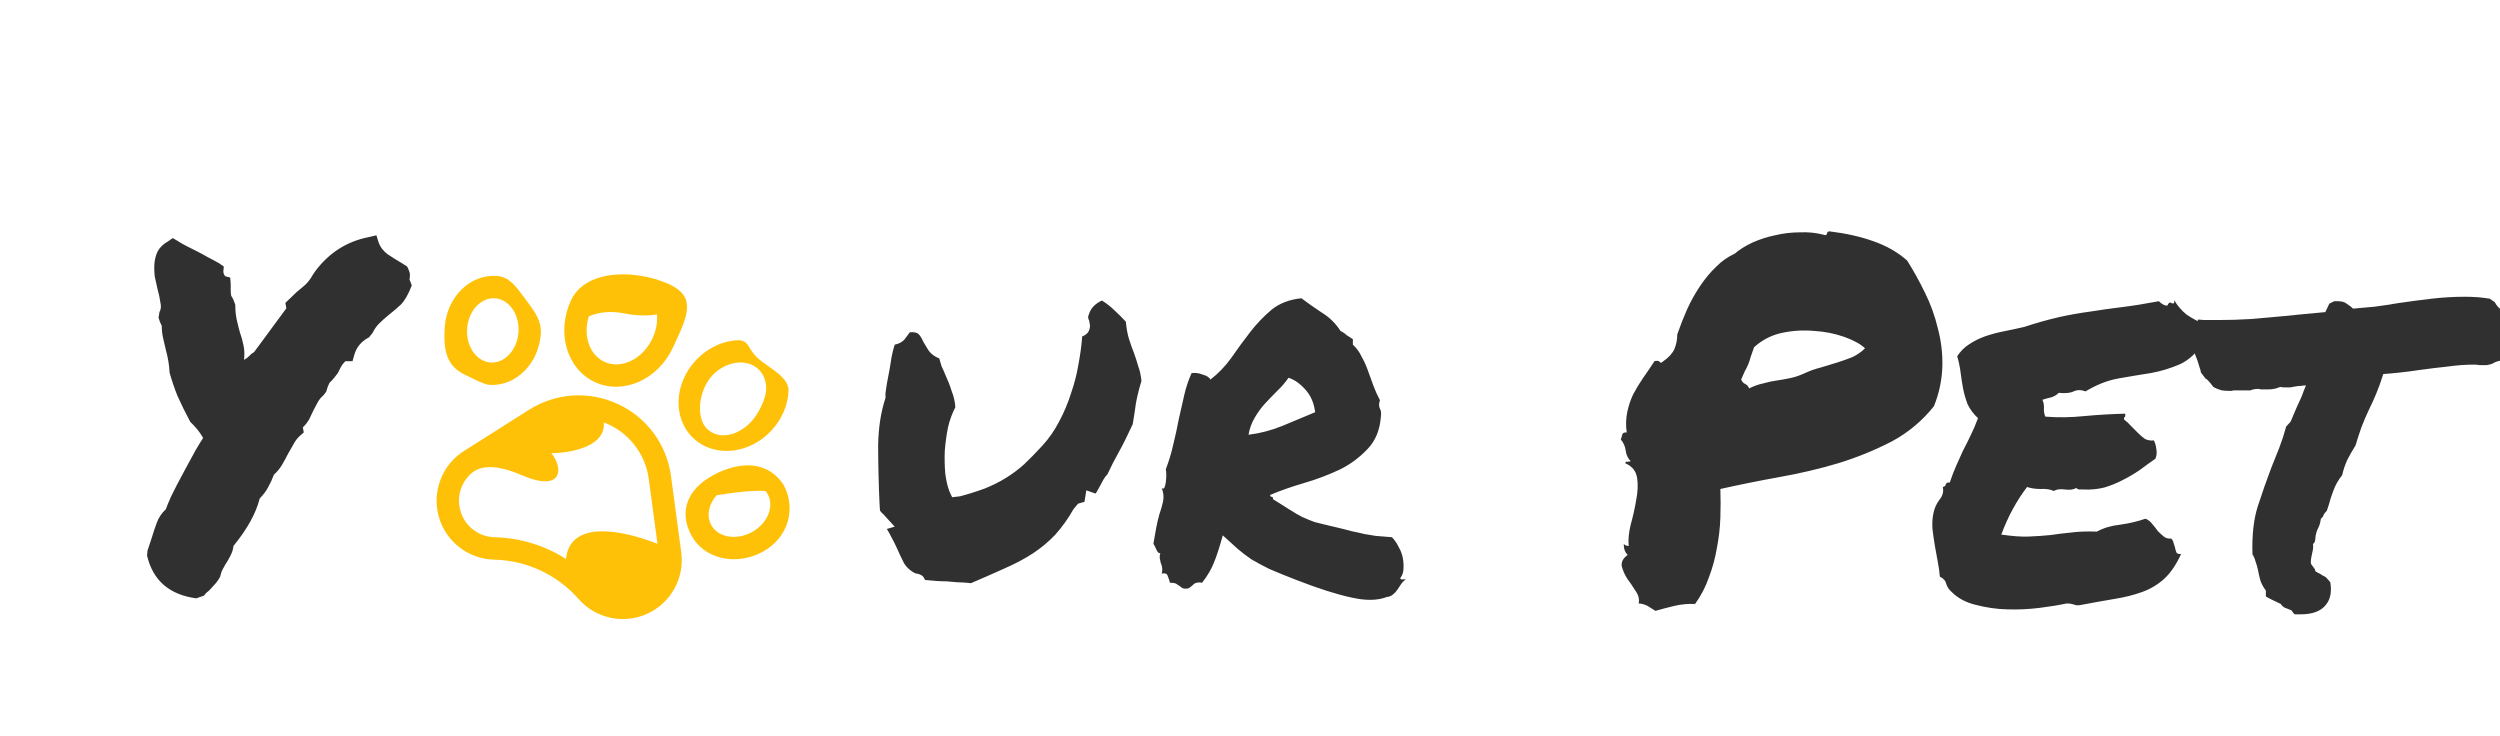
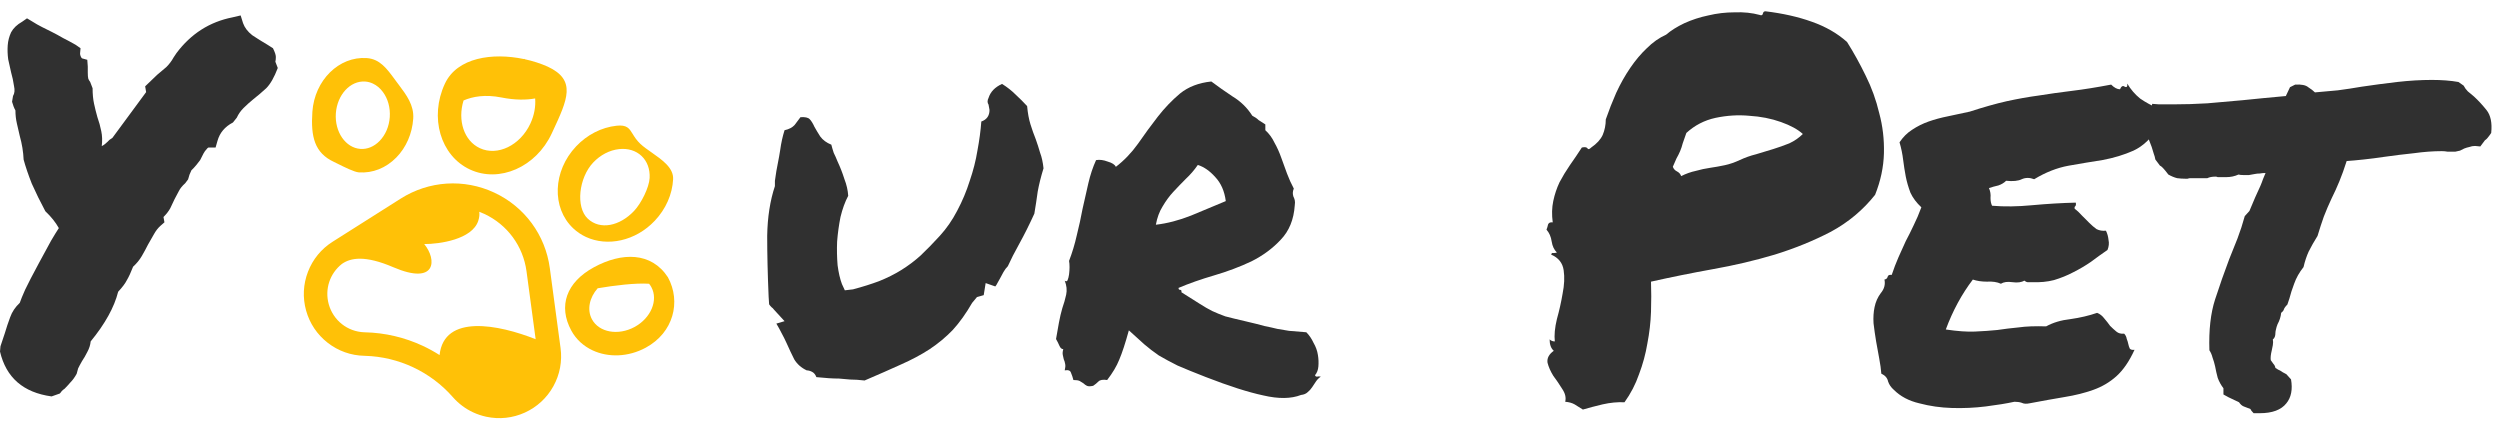
- <svg xmlns="http://www.w3.org/2000/svg" viewBox="0 0 170 50" width="100%" height="100%" fill="none">
-   <g transform="translate(10, 15)">
-     <path fill="#303030" d="M3.344 25.688C1.51 25.438.396 24.468 0 22.78l.031-.343.281-.844c.105-.354.22-.698.344-1.032.125-.354.334-.666.625-.937.063-.188.177-.469.344-.844.188-.396.49-.979.906-1.75.334-.604.594-1.083.781-1.437.209-.354.376-.625.5-.813-.208-.375-.5-.74-.874-1.094a27.742 27.742 0 0 1-.876-1.78 15.485 15.485 0 0 1-.53-1.563c-.022-.5-.105-1.01-.25-1.531L1.093 8A3.74 3.74 0 0 1 1 7.156a2.438 2.438 0 0 1-.219-.562l.063-.375c.104-.167.125-.386.062-.657a6.56 6.56 0 0 0-.187-.875c-.063-.27-.125-.552-.188-.843A4.449 4.449 0 0 1 .5 2.938c.02-.292.094-.573.219-.844.146-.271.385-.5.719-.688l.312-.218.313.187c.229.146.447.27.656.375l.625.313c.25.124.5.26.75.406.25.125.52.27.812.437l.313.219-.032.344a.514.514 0 0 0 .125.312l.344.094.032.438v.375c0 .187.01.322.03.406.022.062.063.135.126.218L6 5.72c0 .375.031.708.094 1 .062.291.135.583.218.875.105.291.188.593.25.906.063.292.073.615.032.969.125-.063.25-.156.375-.281l.125-.126.187-.124 2.188-2.97-.063-.374.781-.75c.209-.167.407-.334.594-.5.188-.188.344-.396.469-.625l.188-.281c.937-1.25 2.145-2.021 3.624-2.313L15.595 1l.156.5c.104.292.302.552.594.781.312.209.646.417 1 .625l.343.219c.125.25.188.438.188.563 0 .124-.01.229-.031.312l.156.406c-.23.604-.48 1.042-.75 1.313-.27.25-.552.49-.844.718-.229.188-.437.375-.625.563a2.122 2.122 0 0 0-.437.625l-.25.313c-.521.27-.854.666-1 1.187l-.125.438H13.5c-.02 0-.073.052-.156.156-.084.083-.209.302-.375.656-.188.25-.323.417-.406.5l-.157.156a3.676 3.676 0 0 1-.125.281c-.02.084-.052.188-.094.313l-.187.25a1.716 1.716 0 0 0-.406.5c-.084.146-.177.323-.281.531-.084.188-.178.386-.282.594-.104.188-.25.375-.437.563l.062.343-.25.219a2.027 2.027 0 0 0-.437.563c-.125.208-.25.427-.375.656-.125.25-.26.5-.406.75-.146.25-.334.479-.563.687a5.963 5.963 0 0 1-.406.875c-.104.209-.292.459-.563.75-.25 1-.843 2.073-1.781 3.219-.02.23-.094.458-.219.688a5.51 5.51 0 0 1-.343.593 4.24 4.24 0 0 1-.157.282l-.093.187-.094.344c-.125.229-.26.416-.407.562-.125.146-.25.282-.375.407a1.238 1.238 0 0 0-.187.156 1.03 1.03 0 0 1-.125.156l-.531.188ZM66.558 6.875c.041.458.114.854.218 1.188.104.333.219.656.344.968.104.292.198.584.281.875.104.271.177.604.219 1a13.112 13.112 0 0 0-.375 1.5c-.063.459-.135.938-.219 1.438-.333.729-.656 1.375-.968 1.937a20.021 20.021 0 0 0-.75 1.469c-.105.104-.198.23-.282.375-.062.125-.135.26-.218.406a2.785 2.785 0 0 0-.157.282 1.051 1.051 0 0 1-.156.25l-.625-.22-.125.782-.438.125-.312.375a9.95 9.95 0 0 1-1.25 1.75 8.849 8.849 0 0 1-1.5 1.25c-.542.354-1.167.688-1.875 1-.688.313-1.469.656-2.344 1.031a8.146 8.146 0 0 0-.937-.062l-.719-.063c-.396 0-.885-.031-1.469-.093-.062-.167-.156-.282-.281-.344a.777.777 0 0 0-.344-.094 1.826 1.826 0 0 1-.812-.719 26.001 26.001 0 0 1-.5-1.062 8.655 8.655 0 0 0-.313-.625 9.238 9.238 0 0 0-.344-.625l.532-.157-.688-.75a.558.558 0 0 0-.156-.156 1.244 1.244 0 0 1-.156-.187l-.032-.5a91.28 91.28 0 0 1-.093-3.938c.02-1.208.187-2.281.5-3.219v-.343c.062-.459.125-.834.187-1.125.063-.313.115-.604.156-.875.063-.459.157-.886.282-1.281.291-.063.51-.178.656-.344.146-.188.27-.354.375-.5.292-.021.49.02.594.125.104.104.208.27.312.5.104.187.23.396.375.625.167.229.406.406.719.531.042.167.094.344.156.531.084.167.167.354.25.563a9 9 0 0 1 .438 1.125c.146.375.229.74.25 1.094a5.907 5.907 0 0 0-.5 1.374c-.104.521-.177 1.053-.219 1.594-.02.521-.01 1.031.031 1.531.063.48.156.886.281 1.22l.188.405.531-.062a18.183 18.183 0 0 0 1.688-.531c.52-.209 1-.448 1.437-.719.438-.27.854-.583 1.25-.938.396-.375.813-.802 1.25-1.28.438-.48.813-1.022 1.125-1.626.334-.625.604-1.27.813-1.937.229-.667.396-1.323.5-1.969.125-.667.208-1.292.25-1.875.354-.125.531-.375.531-.75l-.063-.344c-.083-.125-.083-.27 0-.437.126-.396.417-.698.876-.907.333.209.624.438.874.688.271.25.521.5.75.75ZM73.15 21.406c-.23.834-.438 1.469-.625 1.907-.167.416-.427.854-.781 1.312-.271-.042-.459-.01-.563.094a2.252 2.252 0 0 1-.343.281c-.188.042-.323.042-.407 0a.836.836 0 0 1-.218-.156 6.394 6.394 0 0 0-.25-.157c-.084-.041-.22-.062-.407-.062a3.098 3.098 0 0 0-.156-.469c-.042-.146-.177-.198-.406-.156a.96.96 0 0 0 .031-.406 1.113 1.113 0 0 0-.094-.313A6.248 6.248 0 0 0 68.87 23a.805.805 0 0 1 .031-.375c-.104 0-.188-.073-.25-.219a4.287 4.287 0 0 0-.219-.437c.063-.375.125-.73.188-1.063.062-.333.135-.646.219-.937.104-.292.187-.584.25-.875a1.534 1.534 0 0 0-.094-.907c.083.063.146.053.187-.03a1.64 1.64 0 0 0 .094-.376c.02-.166.031-.323.031-.468 0-.167-.01-.303-.031-.407.208-.541.375-1.093.5-1.656.146-.583.27-1.156.375-1.719.125-.562.25-1.114.375-1.656a7.921 7.921 0 0 1 .5-1.5c.23-.042.48-.01.75.094.292.083.469.198.531.344a7.04 7.04 0 0 0 1.438-1.5c.416-.605.844-1.188 1.281-1.75a9.839 9.839 0 0 1 1.438-1.5c.541-.438 1.218-.698 2.03-.782.417.313.876.636 1.376.969.52.313.948.73 1.281 1.25.167.083.302.177.406.281.125.084.271.177.438.282v.374c.25.23.448.5.594.813.166.292.312.615.437.969.125.333.25.677.375 1.031.125.333.27.656.438.969a.767.767 0 0 0-.063.281c0 .063.01.135.031.219.042.083.073.166.094.25.02.083.02.198 0 .344-.063.916-.365 1.656-.906 2.218a6.569 6.569 0 0 1-1.906 1.406 16.44 16.44 0 0 1-2.407.907c-.854.25-1.625.52-2.312.812 0 .084.031.125.094.125.083 0 .114.052.093.157.5.312.896.562 1.188.75.291.187.562.343.812.468.271.125.552.24.844.344.313.083.74.188 1.281.313.542.125.959.229 1.25.312.313.063.594.125.844.188l.75.125c.27.02.646.052 1.125.093.188.188.344.417.469.688.146.25.24.51.281.781.042.25.052.5.031.75a.976.976 0 0 1-.218.563c.02.062.062.093.125.093a.509.509 0 0 1 .25 0c-.125.084-.23.188-.313.313l-.25.375c-.083.125-.177.229-.281.312a.708.708 0 0 1-.438.188c-.646.25-1.458.26-2.437.031-.98-.208-2.219-.604-3.719-1.188a52.6 52.6 0 0 1-1.844-.75c-.458-.229-.864-.447-1.218-.656-.334-.229-.646-.468-.938-.718a89.43 89.43 0 0 0-1-.907Zm4.469-10.718c-.23.333-.49.635-.781.906-.271.27-.542.552-.813.844-.25.27-.48.583-.688.937a3.35 3.35 0 0 0-.437 1.188 9.019 9.019 0 0 0 2.281-.594c.792-.334 1.542-.646 2.25-.938-.083-.646-.312-1.166-.687-1.562-.354-.396-.73-.656-1.125-.781ZM100.516 16.499c.023-.09.067-.123.135-.101.09 0 .168-.011.236-.034a1.233 1.233 0 0 1-.337-.707 1.441 1.441 0 0 0-.337-.775c.045-.112.079-.225.101-.337.045-.112.146-.157.303-.135a4.038 4.038 0 0 1 .034-1.381c.09-.427.224-.831.404-1.213.202-.382.427-.753.674-1.112.27-.382.528-.764.775-1.145.202-.045.326-.023.371.067.044.067.123.045.235-.067.36-.247.607-.517.742-.809.134-.314.202-.651.202-1.01.202-.585.426-1.157.674-1.719a11.12 11.12 0 0 1 .909-1.617c.337-.494.696-.921 1.078-1.28a4.204 4.204 0 0 1 1.247-.876c.314-.27.707-.517 1.179-.742a7.361 7.361 0 0 1 1.55-.505 7.331 7.331 0 0 1 1.718-.202 5.342 5.342 0 0 1 1.617.168c.113.045.18.023.203-.067.022-.112.078-.169.168-.169 1.123.135 2.123.36 2.999.674.898.315 1.662.753 2.291 1.314a22.28 22.28 0 0 1 1.212 2.19c.382.764.674 1.572.876 2.426a9.03 9.03 0 0 1 .304 2.594 7.76 7.76 0 0 1-.573 2.695 9.212 9.212 0 0 1-2.864 2.393 22 22 0 0 1-3.639 1.482c-1.28.382-2.616.696-4.009.943-1.37.247-2.706.517-4.009.809.022.606.022 1.258 0 1.954a13.141 13.141 0 0 1-.236 2.055 10.407 10.407 0 0 1-.539 1.988 7.026 7.026 0 0 1-.943 1.82 5.2 5.2 0 0 0-1.415.134c-.472.112-.899.225-1.281.337l-.539-.337a1.49 1.49 0 0 0-.606-.168c.067-.27 0-.55-.202-.843-.18-.292-.371-.572-.573-.842a3.03 3.03 0 0 1-.371-.842c-.045-.292.09-.55.405-.775-.18-.157-.27-.404-.27-.741.09.09.202.134.337.134-.045-.404 0-.887.135-1.448.157-.562.28-1.112.37-1.651.113-.562.135-1.067.068-1.516-.068-.472-.337-.809-.809-1.011Zm8.76-7.884c-.09.247-.169.472-.236.674-.045.18-.101.348-.168.505a4.712 4.712 0 0 1-.236.472c-.068.157-.146.337-.236.54a.513.513 0 0 0 .269.302.512.512 0 0 1 .27.304c.314-.158.629-.27.943-.337.315-.09.629-.157.944-.202.314-.045.629-.101.943-.169.314-.067.64-.18.977-.337a5.77 5.77 0 0 1 1.045-.37 70.36 70.36 0 0 0 1.111-.337c.36-.113.708-.236 1.045-.37.337-.158.629-.36.876-.607-.315-.292-.786-.55-1.415-.775a7.42 7.42 0 0 0-2.055-.405 7.243 7.243 0 0 0-2.19.135 4.012 4.012 0 0 0-1.887.977ZM139.868 7.032c.022.157.022.28 0 .37a.65.65 0 0 1-.034.202v.236c0 .068.022.18.067.337-.471.764-1.022 1.292-1.651 1.584a8.928 8.928 0 0 1-1.987.606c-.719.112-1.46.236-2.224.37-.741.136-1.482.428-2.224.877-.292-.113-.561-.113-.808 0-.225.112-.562.146-1.011.1a1.27 1.27 0 0 1-.505.304 6.104 6.104 0 0 0-.607.168c.09.203.124.416.101.64 0 .203.034.371.101.506a14.46 14.46 0 0 0 2.595-.034c.965-.09 1.909-.146 2.83-.168.022.112.011.19-.034.236-.045.022-.056.078-.034.168.158.112.315.258.472.438l.472.472c.157.157.314.292.471.404.18.09.382.124.607.101.09.18.146.382.168.607a1.07 1.07 0 0 1-.067.64c-.359.247-.719.505-1.078.775-.36.247-.741.471-1.146.674a6.89 6.89 0 0 1-1.246.505 4.9 4.9 0 0 1-1.449.135h-.27c-.044 0-.112-.034-.202-.101-.179.112-.438.146-.775.1-.314-.044-.561-.01-.741.102-.247-.113-.55-.157-.909-.135-.337 0-.641-.045-.91-.135a11.6 11.6 0 0 0-.977 1.516c-.292.54-.551 1.112-.775 1.719.764.112 1.392.157 1.887.134.516-.022.999-.056 1.448-.1.45-.068.91-.124 1.382-.17.471-.067 1.067-.089 1.785-.067.45-.247.977-.404 1.584-.471a9.2 9.2 0 0 0 1.718-.404c.18.067.337.19.472.37.135.157.258.314.37.472.135.135.27.258.405.37a.643.643 0 0 0 .505.135.6.6 0 0 1 .168.337c.045.112.079.225.102.337.022.112.056.213.101.303.067.068.168.09.303.068-.337.74-.73 1.314-1.179 1.718a4.47 4.47 0 0 1-1.483.876c-.561.202-1.19.36-1.886.471-.674.113-1.427.247-2.258.405-.202.045-.37.034-.505-.034a1.496 1.496 0 0 0-.472-.067c-.516.112-1.134.213-1.853.303-.719.09-1.449.123-2.19.101a9.298 9.298 0 0 1-2.122-.303c-.674-.158-1.224-.45-1.651-.876a1.233 1.233 0 0 1-.371-.54c-.045-.224-.191-.392-.438-.505a8.903 8.903 0 0 0-.135-.977c-.067-.36-.134-.73-.202-1.111a25.413 25.413 0 0 1-.168-1.18c-.023-.382 0-.73.067-1.044.068-.337.202-.64.404-.91.225-.27.304-.561.236-.876.113-.022.18-.078.202-.168.023-.113.113-.157.27-.135.135-.404.281-.786.438-1.145.157-.36.314-.708.472-1.045.179-.337.348-.674.505-1.01.18-.36.348-.753.505-1.18a3.06 3.06 0 0 1-.707-.943 6.68 6.68 0 0 1-.303-1.045c-.068-.36-.124-.718-.169-1.078a6.858 6.858 0 0 0-.236-1.145c.225-.337.494-.607.809-.809a4.838 4.838 0 0 1 1.078-.539 9.105 9.105 0 0 1 1.247-.337c.449-.09.921-.19 1.415-.303a27.25 27.25 0 0 1 2.392-.674c.719-.157 1.415-.28 2.089-.37a55.42 55.42 0 0 1 2.156-.304c.741-.09 1.583-.224 2.527-.404.202.202.393.303.573.303.089-.202.19-.258.303-.168.134.067.191 0 .168-.202.225.381.506.707.842.977.36.247.753.46 1.18.64Z" />
-     <path fill="#303030" d="M158.229 9.794c-.561 0-1.167.045-1.819.135-.651.068-1.291.146-1.92.236-.449.067-.887.124-1.314.169-.405.044-.775.078-1.112.1-.157.495-.314.933-.472 1.315a16.44 16.44 0 0 1-.505 1.111c-.18.382-.348.775-.505 1.18-.135.381-.27.797-.405 1.246-.224.36-.415.696-.573 1.01a5.324 5.324 0 0 0-.336 1.012c-.27.337-.472.696-.607 1.078-.135.36-.236.674-.303.943l-.135.404c-.135.135-.213.247-.236.337a.444.444 0 0 1-.168.203 1.908 1.908 0 0 1-.236.74 1.875 1.875 0 0 0-.101.338.894.894 0 0 0-.034.202c0 .224-.056.37-.168.438.022.112.022.236 0 .37l-.068.337c-.067.27-.089.483-.067.64.067.09.124.169.168.236a.505.505 0 0 1 .135.27c.135.09.236.146.303.168.09.068.225.146.405.236l.303.337c.112.651.011 1.168-.303 1.55-.337.426-.91.64-1.718.64h-.405c-.112-.112-.179-.202-.202-.27-.18-.067-.326-.123-.438-.168a.682.682 0 0 1-.303-.27 26.997 26.997 0 0 1-.708-.337l-.303-.168v-.404a2.468 2.468 0 0 1-.371-.674 8.987 8.987 0 0 1-.168-.741 4.332 4.332 0 0 0-.168-.573 1.497 1.497 0 0 0-.203-.472c-.044-1.303.079-2.403.371-3.302a57.24 57.24 0 0 1 .91-2.594l.539-1.347c.179-.472.337-.955.471-1.45l.304-.336c.157-.36.28-.651.37-.876l.337-.741c.068-.157.124-.303.169-.438.067-.158.123-.292.168-.405a1.88 1.88 0 0 0-.37.034c-.113 0-.225.011-.337.034-.135.022-.259.045-.371.067h-.337c-.157 0-.269-.011-.337-.034a1.926 1.926 0 0 1-.808.169h-.54a.292.292 0 0 0-.134-.034c-.225 0-.405.034-.539.101h-1.112a.56.56 0 0 0-.169.034h-.168c-.157 0-.326-.011-.505-.034a2.371 2.371 0 0 1-.573-.236c-.27-.359-.449-.55-.539-.572l-.303-.404a1.815 1.815 0 0 0-.102-.371 12.44 12.44 0 0 1-.134-.438c-.09-.225-.18-.46-.27-.708a3.936 3.936 0 0 1-.101-.943c.023-.18.067-.314.135-.404.067-.09.123-.169.168-.236l.101-.505.438.033h.944c.718 0 1.448-.022 2.19-.067.741-.068 1.505-.135 2.291-.202l1.347-.135c.472-.045.955-.09 1.449-.135.09-.202.18-.393.27-.573l.337-.168c.404-.023.685.034.842.168.179.113.325.225.438.337l1.482-.134a36.905 36.905 0 0 0 1.55-.236 79.921 79.921 0 0 1 2.291-.304c.786-.09 1.539-.134 2.257-.134.315 0 .618.01.91.033.292.023.562.057.809.101l.337.236c.067.135.157.259.269.37l.404.338c.27.247.539.539.809.876.269.337.371.83.303 1.482-.18.27-.314.427-.404.472l-.303.404-.337-.033a.99.99 0 0 0-.371.067 1.947 1.947 0 0 0-.337.101l-.269.135c-.09.022-.191.045-.304.067h-.505a1.893 1.893 0 0 0-.371-.034Z" />
-     <path fill="#FFC107" fill-rule="evenodd" d="M30.45 10.982c1.908.89 4.286-.155 5.3-2.329l.052-.111c.983-2.108 1.563-3.35-.313-4.225a7.714 7.714 0 0 0-1.478-.478l-.023-.023-.05.008c-2.017-.42-4.314-.108-5.11 1.601-1.014 2.175-.287 4.667 1.622 5.557Zm-.412-4.471c.59-.258 1.407-.403 2.45-.195.898.18 1.628.165 2.19.063a3.283 3.283 0 0 1-.31 1.63c-.658 1.413-2.128 2.127-3.274 1.592-1.029-.48-1.454-1.803-1.056-3.09ZM25.683 10.204c-.67.685-1.534 1.029-2.43.966-.29-.02-.937-.342-1.35-.548a12.816 12.816 0 0 0-.264-.13c-1.254-.585-1.508-1.623-1.397-3.25.143-2.043 1.723-3.603 3.523-3.478.843.057 1.293.67 1.819 1.385l.1.135c.052.072.106.143.16.214.496.66.993 1.322.933 2.194-.067.967-.455 1.859-1.094 2.512Zm-2.022-4.92c-.963-.067-1.814.859-1.898 2.063-.082 1.203.634 2.237 1.596 2.303.443.03.882-.151 1.235-.512.386-.394.62-.945.663-1.55.041-.606-.116-1.184-.444-1.627a1.719 1.719 0 0 0-.65-.546 1.414 1.414 0 0 0-.502-.131ZM32.03 12.48a6.305 6.305 0 0 1 3.598 4.895l.696 5.177a3.98 3.98 0 0 1-.464 2.474 3.98 3.98 0 0 1-1.848 1.709 3.98 3.98 0 0 1-2.502.27 3.987 3.987 0 0 1-2.17-1.275 7.877 7.877 0 0 0-5.676-2.672l-.056-.002a3.98 3.98 0 0 1-2.372-.843 3.98 3.98 0 0 1-1.401-2.09 3.98 3.98 0 0 1 .122-2.513 3.981 3.981 0 0 1 1.596-1.945l4.413-2.795a6.304 6.304 0 0 1 6.063-.39Zm2.68 9.501c-2.397-.952-5.937-1.656-6.226 1.026a9.422 9.422 0 0 0-4.841-1.474l-.038-.001a2.47 2.47 0 0 1-2.302-1.817 2.468 2.468 0 0 1 .853-2.613c.566-.4 1.499-.572 3.333.215 2.8 1.2 2.833-.5 2-1.5 1 0 3.1-.3 3.5-1.5.076-.23.093-.426.066-.594a4.788 4.788 0 0 1 3.063 3.856l.592 4.402ZM37.965 15.352a3.112 3.112 0 0 1-.824-.56c-1.405-1.328-1.32-3.708.19-5.306.715-.757 1.646-1.233 2.622-1.339.672-.073.822.171 1.046.535.116.189.252.41.49.634.2.19.465.375.74.567.683.478 1.427.997 1.39 1.729-.051.98-.474 1.936-1.19 2.693-1.243 1.316-3.072 1.697-4.464 1.047Zm2.153-5.69c-.616.067-1.212.376-1.68.87-.932.988-1.146 2.886-.351 3.637.795.752 2.067.487 3-.5.467-.494.977-1.518 1.01-2.136.03-.573-.157-1.08-.525-1.427-.368-.348-.885-.506-1.454-.444ZM43.283 17.97c-1.075-1.653-2.995-1.63-4.794-.653-1.798.977-2.329 2.517-1.468 4.103.313.579.8 1.013 1.38 1.283 1.01.47 2.302.445 3.446-.175 1.798-.977 2.297-2.972 1.436-4.558Zm-2.163 3.218c-1.062.576-2.3.354-2.76-.495-.337-.621-.165-1.41.369-2.013 1.078-.183 2.442-.352 3.332-.293.055.067.105.14.147.22.46.847-.029 2.006-1.088 2.581Z" clip-rule="evenodd" />
-   </g>
+ <svg xmlns="http://www.w3.org/2000/svg" width="162" height="28" viewBox="0 0 162 28" fill="none">
+   <path d="M3.344 25.688C1.51 25.438 0.396 24.469 0 22.781L0.031 22.438C0.115 22.188 0.208 21.906 0.312 21.594C0.417 21.24 0.531 20.896 0.656 20.562C0.781 20.208 0.99 19.896 1.281 19.625C1.344 19.438 1.458 19.156 1.625 18.781C1.812 18.385 2.115 17.802 2.531 17.031C2.865 16.427 3.125 15.948 3.312 15.594C3.521 15.24 3.688 14.969 3.812 14.781C3.604 14.406 3.312 14.042 2.938 13.688C2.604 13.062 2.312 12.469 2.062 11.906C1.833 11.323 1.656 10.802 1.531 10.344C1.51 9.844 1.427 9.333 1.281 8.812C1.219 8.542 1.156 8.271 1.094 8C1.031 7.729 1 7.448 1 7.156C0.917 7.01 0.844 6.823 0.781 6.594L0.844 6.219C0.948 6.052 0.969 5.833 0.906 5.562C0.865 5.271 0.802 4.979 0.719 4.688C0.656 4.417 0.594 4.135 0.531 3.844C0.49 3.531 0.479 3.229 0.5 2.938C0.521 2.646 0.594 2.365 0.719 2.094C0.865 1.823 1.104 1.594 1.438 1.406L1.75 1.188L2.062 1.375C2.292 1.521 2.51 1.646 2.719 1.75C2.927 1.854 3.135 1.958 3.344 2.062C3.594 2.188 3.844 2.323 4.094 2.469C4.344 2.594 4.615 2.74 4.906 2.906L5.219 3.125L5.188 3.469C5.188 3.51 5.198 3.562 5.219 3.625C5.24 3.688 5.271 3.74 5.312 3.781L5.656 3.875L5.688 4.312V4.688C5.688 4.875 5.698 5.01 5.719 5.094C5.74 5.156 5.781 5.229 5.844 5.312L6 5.719C6 6.094 6.031 6.427 6.094 6.719C6.156 7.01 6.229 7.302 6.312 7.594C6.417 7.885 6.5 8.188 6.562 8.5C6.625 8.792 6.635 9.115 6.594 9.469C6.719 9.406 6.844 9.312 6.969 9.188C7.01 9.146 7.052 9.104 7.094 9.062C7.156 9.021 7.219 8.979 7.281 8.938L9.469 5.969L9.406 5.594L10.188 4.844C10.396 4.677 10.594 4.51 10.781 4.344C10.969 4.156 11.125 3.948 11.25 3.719L11.438 3.438C12.375 2.188 13.583 1.417 15.062 1.125L15.594 1L15.75 1.5C15.854 1.792 16.052 2.052 16.344 2.281C16.656 2.49 16.99 2.698 17.344 2.906L17.688 3.125C17.812 3.375 17.875 3.562 17.875 3.688C17.875 3.812 17.865 3.917 17.844 4L18 4.406C17.771 5.01 17.521 5.448 17.25 5.719C16.979 5.969 16.698 6.208 16.406 6.438C16.177 6.625 15.969 6.812 15.781 7C15.594 7.188 15.448 7.396 15.344 7.625L15.094 7.938C14.573 8.208 14.24 8.604 14.094 9.125L13.969 9.562H13.5C13.479 9.562 13.427 9.615 13.344 9.719C13.26 9.802 13.135 10.021 12.969 10.375C12.781 10.625 12.646 10.792 12.562 10.875C12.5 10.938 12.448 10.99 12.406 11.031C12.365 11.135 12.323 11.229 12.281 11.312C12.26 11.396 12.229 11.5 12.188 11.625L12 11.875C11.812 12.042 11.677 12.208 11.594 12.375C11.51 12.521 11.417 12.698 11.312 12.906C11.229 13.094 11.135 13.292 11.031 13.5C10.927 13.688 10.781 13.875 10.594 14.062L10.656 14.406L10.406 14.625C10.24 14.771 10.094 14.958 9.969 15.188C9.844 15.396 9.719 15.615 9.594 15.844C9.469 16.094 9.333 16.344 9.188 16.594C9.042 16.844 8.854 17.073 8.625 17.281C8.479 17.656 8.344 17.948 8.219 18.156C8.115 18.365 7.927 18.615 7.656 18.906C7.406 19.906 6.812 20.979 5.875 22.125C5.854 22.354 5.781 22.583 5.656 22.812C5.552 23.021 5.438 23.219 5.312 23.406C5.271 23.49 5.219 23.583 5.156 23.688C5.115 23.771 5.083 23.833 5.062 23.875L4.969 24.219C4.844 24.448 4.708 24.635 4.562 24.781C4.438 24.927 4.312 25.062 4.188 25.188C4.125 25.229 4.062 25.281 4 25.344C3.958 25.406 3.917 25.458 3.875 25.5L3.344 25.688Z" fill="#303030" />
+   <path d="M66.558 6.875C66.599 7.333 66.672 7.729 66.776 8.062C66.88 8.396 66.995 8.719 67.12 9.031C67.224 9.323 67.318 9.615 67.401 9.906C67.505 10.177 67.578 10.51 67.62 10.906C67.453 11.448 67.328 11.948 67.245 12.406C67.183 12.865 67.11 13.344 67.026 13.844C66.693 14.573 66.37 15.219 66.058 15.781C65.745 16.344 65.495 16.833 65.308 17.25C65.203 17.354 65.11 17.479 65.026 17.625C64.964 17.75 64.891 17.885 64.808 18.031C64.766 18.094 64.714 18.188 64.651 18.312C64.589 18.438 64.537 18.521 64.495 18.562L63.87 18.344L63.745 19.125L63.307 19.25L62.995 19.625C62.599 20.312 62.182 20.896 61.745 21.375C61.307 21.833 60.807 22.25 60.245 22.625C59.703 22.979 59.078 23.312 58.37 23.625C57.682 23.938 56.901 24.281 56.026 24.656C55.672 24.615 55.36 24.594 55.089 24.594C54.839 24.573 54.599 24.552 54.37 24.531C53.974 24.531 53.485 24.5 52.901 24.438C52.839 24.271 52.745 24.156 52.62 24.094C52.495 24.031 52.38 24 52.276 24C51.922 23.833 51.651 23.594 51.464 23.281C51.297 22.948 51.13 22.594 50.964 22.219C50.86 21.99 50.755 21.781 50.651 21.594C50.547 21.385 50.432 21.177 50.307 20.969L50.839 20.812L50.151 20.062C50.11 20 50.057 19.948 49.995 19.906C49.932 19.844 49.88 19.781 49.839 19.719L49.807 19.219C49.745 17.781 49.714 16.469 49.714 15.281C49.735 14.073 49.901 13 50.214 12.062V11.719C50.276 11.26 50.339 10.885 50.401 10.594C50.464 10.281 50.516 9.99 50.557 9.719C50.62 9.26 50.714 8.833 50.839 8.438C51.13 8.375 51.349 8.26 51.495 8.094C51.641 7.906 51.766 7.74 51.87 7.594C52.162 7.573 52.36 7.615 52.464 7.719C52.568 7.823 52.672 7.99 52.776 8.219C52.88 8.406 53.005 8.615 53.151 8.844C53.318 9.073 53.557 9.25 53.87 9.375C53.912 9.542 53.964 9.719 54.026 9.906C54.11 10.073 54.193 10.26 54.276 10.469C54.443 10.823 54.589 11.198 54.714 11.594C54.86 11.969 54.943 12.333 54.964 12.688C54.755 13.083 54.589 13.542 54.464 14.062C54.36 14.583 54.287 15.115 54.245 15.656C54.224 16.177 54.235 16.688 54.276 17.188C54.339 17.667 54.432 18.073 54.557 18.406L54.745 18.812L55.276 18.75C55.901 18.583 56.464 18.406 56.964 18.219C57.485 18.01 57.964 17.771 58.401 17.5C58.839 17.229 59.255 16.917 59.651 16.562C60.047 16.188 60.464 15.76 60.901 15.281C61.339 14.802 61.714 14.26 62.026 13.656C62.36 13.031 62.63 12.385 62.839 11.719C63.068 11.052 63.235 10.396 63.339 9.75C63.464 9.083 63.547 8.458 63.589 7.875C63.943 7.75 64.12 7.5 64.12 7.125L64.058 6.781C63.974 6.656 63.974 6.51 64.058 6.344C64.183 5.948 64.474 5.646 64.933 5.438C65.266 5.646 65.558 5.875 65.808 6.125C66.078 6.375 66.328 6.625 66.558 6.875Z" fill="#303030" />
+   <path d="M73.15 21.406C72.921 22.24 72.713 22.875 72.525 23.312C72.358 23.729 72.098 24.167 71.744 24.625C71.473 24.583 71.285 24.615 71.181 24.719C71.077 24.823 70.963 24.917 70.838 25C70.65 25.042 70.515 25.042 70.431 25C70.348 24.958 70.275 24.906 70.213 24.844C70.15 24.802 70.067 24.75 69.963 24.688C69.879 24.646 69.744 24.625 69.556 24.625C69.515 24.458 69.463 24.302 69.4 24.156C69.358 24.01 69.223 23.958 68.994 24C69.035 23.833 69.046 23.698 69.025 23.594C69.004 23.469 68.973 23.365 68.931 23.281C68.91 23.177 68.89 23.083 68.869 23C68.848 22.896 68.858 22.771 68.9 22.625C68.796 22.625 68.713 22.552 68.65 22.406C68.588 22.26 68.515 22.115 68.431 21.969C68.494 21.594 68.556 21.24 68.619 20.906C68.681 20.573 68.754 20.26 68.838 19.969C68.942 19.677 69.025 19.385 69.088 19.094C69.15 18.802 69.119 18.5 68.994 18.188C69.077 18.25 69.14 18.24 69.181 18.156C69.223 18.052 69.254 17.927 69.275 17.781C69.296 17.615 69.306 17.458 69.306 17.312C69.306 17.146 69.296 17.01 69.275 16.906C69.483 16.365 69.65 15.812 69.775 15.25C69.921 14.667 70.046 14.094 70.15 13.531C70.275 12.969 70.4 12.417 70.525 11.875C70.65 11.333 70.817 10.833 71.025 10.375C71.254 10.333 71.504 10.365 71.775 10.469C72.067 10.552 72.244 10.667 72.306 10.812C72.848 10.396 73.327 9.896 73.744 9.312C74.16 8.708 74.588 8.125 75.025 7.562C75.463 7 75.942 6.5 76.463 6.062C77.004 5.625 77.681 5.365 78.494 5.281C78.91 5.594 79.369 5.917 79.869 6.25C80.39 6.562 80.817 6.979 81.15 7.5C81.317 7.583 81.452 7.677 81.556 7.781C81.681 7.865 81.827 7.958 81.994 8.062V8.438C82.244 8.667 82.442 8.938 82.588 9.25C82.754 9.542 82.9 9.865 83.025 10.219C83.15 10.552 83.275 10.896 83.4 11.25C83.525 11.583 83.671 11.906 83.838 12.219C83.796 12.323 83.775 12.417 83.775 12.5C83.775 12.562 83.785 12.635 83.806 12.719C83.848 12.802 83.879 12.885 83.9 12.969C83.921 13.052 83.921 13.167 83.9 13.312C83.838 14.229 83.535 14.969 82.994 15.531C82.473 16.094 81.838 16.562 81.088 16.938C80.338 17.292 79.535 17.594 78.681 17.844C77.827 18.094 77.056 18.365 76.369 18.656C76.369 18.74 76.4 18.781 76.463 18.781C76.546 18.781 76.577 18.833 76.556 18.938C77.056 19.25 77.452 19.5 77.744 19.688C78.035 19.875 78.306 20.031 78.556 20.156C78.827 20.281 79.108 20.396 79.4 20.5C79.713 20.583 80.14 20.688 80.681 20.812C81.223 20.938 81.64 21.042 81.931 21.125C82.244 21.188 82.525 21.25 82.775 21.312C83.025 21.354 83.275 21.396 83.525 21.438C83.796 21.458 84.171 21.49 84.65 21.531C84.838 21.719 84.994 21.948 85.119 22.219C85.265 22.469 85.358 22.729 85.4 23C85.442 23.25 85.452 23.5 85.431 23.75C85.41 23.979 85.338 24.167 85.213 24.312C85.233 24.375 85.275 24.406 85.338 24.406C85.421 24.385 85.504 24.385 85.588 24.406C85.463 24.49 85.358 24.594 85.275 24.719C85.192 24.844 85.108 24.969 85.025 25.094C84.942 25.219 84.848 25.323 84.744 25.406C84.64 25.51 84.494 25.573 84.306 25.594C83.66 25.844 82.848 25.854 81.869 25.625C80.89 25.417 79.65 25.021 78.15 24.438C77.4 24.146 76.785 23.896 76.306 23.688C75.848 23.458 75.442 23.24 75.088 23.031C74.754 22.802 74.442 22.562 74.15 22.312C73.879 22.062 73.546 21.76 73.15 21.406ZM77.619 10.688C77.39 11.021 77.129 11.323 76.838 11.594C76.567 11.865 76.296 12.146 76.025 12.438C75.775 12.708 75.546 13.021 75.338 13.375C75.129 13.708 74.983 14.104 74.9 14.562C75.629 14.479 76.39 14.281 77.181 13.969C77.973 13.635 78.723 13.323 79.431 13.031C79.348 12.385 79.119 11.865 78.744 11.469C78.39 11.073 78.015 10.812 77.619 10.688Z" fill="#303030" />
+   <path d="M100.516 16.499C100.539 16.409 100.583 16.375 100.651 16.398C100.741 16.398 100.819 16.387 100.887 16.364C100.707 16.185 100.595 15.949 100.55 15.657C100.505 15.342 100.393 15.084 100.213 14.882C100.258 14.77 100.292 14.657 100.314 14.545C100.359 14.433 100.46 14.388 100.617 14.41C100.55 13.916 100.561 13.456 100.651 13.029C100.741 12.602 100.875 12.198 101.055 11.816C101.257 11.434 101.482 11.063 101.729 10.704C101.999 10.322 102.257 9.94 102.504 9.559C102.706 9.514 102.83 9.536 102.875 9.626C102.919 9.693 102.998 9.671 103.11 9.559C103.47 9.312 103.717 9.042 103.852 8.75C103.986 8.436 104.054 8.099 104.054 7.739C104.256 7.155 104.48 6.583 104.728 6.021C104.997 5.437 105.3 4.898 105.637 4.404C105.974 3.91 106.333 3.483 106.715 3.124C107.097 2.742 107.513 2.45 107.962 2.248C108.276 1.978 108.669 1.731 109.141 1.506C109.635 1.282 110.152 1.113 110.691 1.001C111.252 0.866 111.825 0.799 112.409 0.799C112.993 0.776 113.532 0.833 114.026 0.967C114.139 1.012 114.206 0.99 114.229 0.9C114.251 0.788 114.307 0.731 114.397 0.731C115.52 0.866 116.52 1.091 117.396 1.405C118.294 1.72 119.058 2.158 119.687 2.719C120.113 3.393 120.518 4.123 120.899 4.909C121.281 5.673 121.573 6.481 121.775 7.335C122 8.166 122.101 9.031 122.079 9.929C122.056 10.828 121.865 11.726 121.506 12.624C120.72 13.613 119.765 14.41 118.642 15.017C117.519 15.601 116.306 16.095 115.003 16.499C113.723 16.881 112.387 17.195 110.994 17.442C109.624 17.689 108.288 17.959 106.985 18.251C107.007 18.857 107.007 19.509 106.985 20.205C106.962 20.879 106.884 21.564 106.749 22.26C106.637 22.934 106.457 23.597 106.21 24.248C105.985 24.899 105.671 25.506 105.267 26.067C104.817 26.045 104.346 26.09 103.852 26.202C103.38 26.314 102.953 26.427 102.571 26.539C102.392 26.427 102.212 26.314 102.032 26.202C101.875 26.112 101.673 26.056 101.426 26.034C101.493 25.764 101.426 25.483 101.224 25.191C101.044 24.899 100.853 24.619 100.651 24.349C100.471 24.057 100.348 23.776 100.28 23.507C100.235 23.215 100.37 22.956 100.685 22.732C100.505 22.575 100.415 22.328 100.415 21.991C100.505 22.081 100.617 22.125 100.752 22.125C100.707 21.721 100.752 21.238 100.887 20.677C101.044 20.115 101.167 19.565 101.257 19.026C101.37 18.464 101.392 17.959 101.325 17.51C101.257 17.038 100.988 16.701 100.516 16.499ZM109.276 8.615C109.186 8.862 109.107 9.087 109.04 9.289C108.995 9.469 108.939 9.637 108.872 9.794C108.804 9.952 108.726 10.109 108.636 10.266C108.568 10.423 108.49 10.603 108.4 10.805C108.445 10.94 108.535 11.041 108.669 11.108C108.804 11.176 108.894 11.277 108.939 11.412C109.253 11.254 109.568 11.142 109.882 11.075C110.197 10.985 110.511 10.918 110.826 10.873C111.14 10.828 111.455 10.771 111.769 10.704C112.083 10.637 112.409 10.524 112.746 10.367C113.083 10.21 113.431 10.086 113.791 9.997C114.172 9.884 114.543 9.772 114.902 9.66C115.262 9.547 115.61 9.424 115.947 9.289C116.284 9.132 116.576 8.93 116.823 8.683C116.508 8.391 116.037 8.132 115.408 7.908C114.779 7.683 114.094 7.548 113.353 7.503C112.634 7.436 111.904 7.481 111.163 7.638C110.444 7.795 109.815 8.121 109.276 8.615Z" fill="#303030" />
+   <path d="M139.868 7.032C139.89 7.189 139.89 7.312 139.868 7.402C139.868 7.47 139.856 7.537 139.834 7.604C139.834 7.672 139.834 7.75 139.834 7.84C139.834 7.908 139.856 8.02 139.901 8.177C139.43 8.941 138.879 9.469 138.25 9.761C137.644 10.03 136.981 10.232 136.263 10.367C135.544 10.479 134.803 10.603 134.039 10.738C133.298 10.873 132.557 11.165 131.815 11.614C131.523 11.502 131.254 11.502 131.007 11.614C130.782 11.726 130.445 11.76 129.996 11.715C129.861 11.85 129.693 11.951 129.491 12.018C129.289 12.063 129.086 12.119 128.884 12.187C128.974 12.389 129.008 12.602 128.985 12.827C128.985 13.029 129.019 13.197 129.086 13.332C129.873 13.399 130.737 13.388 131.681 13.298C132.646 13.209 133.59 13.152 134.511 13.13C134.533 13.242 134.522 13.321 134.477 13.366C134.432 13.388 134.421 13.444 134.443 13.534C134.601 13.646 134.758 13.793 134.915 13.972C135.072 14.129 135.229 14.287 135.387 14.444C135.544 14.601 135.701 14.736 135.858 14.848C136.038 14.938 136.24 14.972 136.465 14.949C136.555 15.129 136.611 15.331 136.633 15.556C136.678 15.758 136.656 15.971 136.566 16.196C136.207 16.443 135.847 16.701 135.488 16.971C135.128 17.218 134.747 17.442 134.342 17.645C133.96 17.847 133.545 18.015 133.096 18.15C132.669 18.262 132.186 18.307 131.647 18.285C131.535 18.285 131.445 18.285 131.377 18.285C131.333 18.285 131.265 18.251 131.175 18.184C130.996 18.296 130.737 18.33 130.4 18.285C130.086 18.24 129.839 18.273 129.659 18.386C129.412 18.273 129.109 18.229 128.75 18.251C128.413 18.251 128.109 18.206 127.84 18.116C127.48 18.588 127.155 19.093 126.863 19.632C126.571 20.171 126.312 20.744 126.088 21.351C126.852 21.463 127.48 21.508 127.975 21.485C128.491 21.463 128.974 21.429 129.423 21.384C129.873 21.317 130.333 21.261 130.805 21.216C131.276 21.148 131.872 21.126 132.59 21.148C133.04 20.901 133.567 20.744 134.174 20.677C134.803 20.587 135.375 20.452 135.892 20.273C136.072 20.34 136.229 20.463 136.364 20.643C136.499 20.8 136.622 20.957 136.734 21.115C136.869 21.25 137.004 21.373 137.139 21.485C137.273 21.598 137.442 21.643 137.644 21.62C137.734 21.71 137.79 21.822 137.812 21.957C137.857 22.069 137.891 22.182 137.914 22.294C137.936 22.406 137.97 22.507 138.015 22.597C138.082 22.665 138.183 22.687 138.318 22.665C137.981 23.406 137.588 23.979 137.139 24.383C136.712 24.765 136.218 25.057 135.656 25.259C135.095 25.461 134.466 25.618 133.77 25.73C133.096 25.843 132.343 25.977 131.512 26.135C131.31 26.18 131.142 26.169 131.007 26.101C130.872 26.056 130.715 26.034 130.535 26.034C130.019 26.146 129.401 26.247 128.682 26.337C127.963 26.427 127.233 26.46 126.492 26.438C125.751 26.416 125.043 26.314 124.37 26.135C123.696 25.977 123.146 25.686 122.719 25.259C122.539 25.102 122.416 24.922 122.348 24.72C122.303 24.495 122.157 24.327 121.91 24.214C121.888 23.922 121.843 23.597 121.775 23.237C121.708 22.878 121.641 22.507 121.573 22.125C121.506 21.721 121.45 21.328 121.405 20.946C121.382 20.564 121.405 20.216 121.472 19.902C121.54 19.565 121.674 19.262 121.876 18.992C122.101 18.723 122.18 18.431 122.112 18.116C122.225 18.094 122.292 18.038 122.314 17.948C122.337 17.835 122.427 17.791 122.584 17.813C122.719 17.409 122.865 17.027 123.022 16.668C123.179 16.308 123.336 15.96 123.494 15.623C123.673 15.286 123.842 14.949 123.999 14.612C124.179 14.253 124.347 13.86 124.504 13.433C124.19 13.141 123.954 12.827 123.797 12.49C123.662 12.13 123.561 11.782 123.494 11.445C123.426 11.086 123.37 10.727 123.325 10.367C123.28 9.985 123.202 9.604 123.089 9.222C123.314 8.885 123.583 8.615 123.898 8.413C124.235 8.188 124.594 8.009 124.976 7.874C125.358 7.739 125.773 7.627 126.223 7.537C126.672 7.447 127.144 7.346 127.638 7.234C128.536 6.942 129.333 6.717 130.03 6.56C130.749 6.403 131.445 6.279 132.119 6.189C132.815 6.077 133.534 5.976 134.275 5.886C135.016 5.796 135.858 5.662 136.802 5.482C137.004 5.684 137.195 5.785 137.375 5.785C137.464 5.583 137.565 5.527 137.678 5.617C137.812 5.684 137.869 5.617 137.846 5.415C138.071 5.796 138.352 6.122 138.688 6.392C139.048 6.639 139.441 6.852 139.868 7.032Z" fill="#303030" />
+   <path d="M158.229 9.794C157.668 9.794 157.062 9.839 156.41 9.929C155.759 9.997 155.119 10.075 154.49 10.165C154.041 10.232 153.603 10.289 153.176 10.334C152.771 10.378 152.401 10.412 152.064 10.435C151.907 10.929 151.75 11.367 151.592 11.748C151.435 12.13 151.267 12.501 151.087 12.86C150.907 13.242 150.739 13.635 150.582 14.04C150.447 14.421 150.312 14.837 150.177 15.286C149.953 15.646 149.762 15.982 149.604 16.297C149.47 16.589 149.357 16.926 149.268 17.308C148.998 17.645 148.796 18.004 148.661 18.386C148.526 18.745 148.425 19.06 148.358 19.329L148.223 19.733C148.088 19.868 148.01 19.98 147.987 20.07C147.965 20.138 147.909 20.205 147.819 20.273C147.796 20.52 147.718 20.767 147.583 21.014C147.538 21.126 147.504 21.238 147.482 21.351C147.459 21.44 147.448 21.508 147.448 21.553C147.448 21.777 147.392 21.923 147.28 21.991C147.302 22.103 147.302 22.227 147.28 22.361C147.257 22.474 147.235 22.586 147.212 22.698C147.145 22.968 147.123 23.181 147.145 23.338C147.212 23.428 147.269 23.507 147.313 23.574C147.381 23.642 147.426 23.731 147.448 23.844C147.583 23.934 147.684 23.99 147.751 24.012C147.841 24.08 147.976 24.158 148.156 24.248L148.459 24.585C148.571 25.236 148.47 25.753 148.156 26.135C147.819 26.561 147.246 26.775 146.438 26.775H146.033C145.921 26.663 145.854 26.573 145.831 26.505C145.651 26.438 145.505 26.382 145.393 26.337C145.281 26.292 145.18 26.202 145.09 26.067C144.798 25.933 144.562 25.82 144.382 25.73L144.079 25.562C144.079 25.315 144.079 25.18 144.079 25.158C143.922 24.956 143.798 24.731 143.708 24.484C143.641 24.237 143.585 23.99 143.54 23.743C143.495 23.541 143.439 23.35 143.372 23.17C143.327 22.99 143.259 22.833 143.169 22.698C143.125 21.395 143.248 20.295 143.54 19.396C143.832 18.498 144.135 17.633 144.45 16.802C144.629 16.353 144.809 15.904 144.989 15.455C145.168 14.983 145.326 14.5 145.46 14.006L145.764 13.669C145.921 13.31 146.044 13.018 146.134 12.793C146.247 12.546 146.359 12.299 146.471 12.052C146.539 11.895 146.595 11.748 146.64 11.614C146.707 11.457 146.763 11.322 146.808 11.21C146.673 11.21 146.55 11.221 146.438 11.243C146.325 11.243 146.213 11.254 146.101 11.277C145.966 11.299 145.842 11.322 145.73 11.344C145.618 11.344 145.505 11.344 145.393 11.344C145.236 11.344 145.124 11.333 145.056 11.31C144.809 11.423 144.54 11.479 144.248 11.479H143.911C143.843 11.479 143.776 11.479 143.708 11.479C143.664 11.457 143.619 11.445 143.574 11.445C143.349 11.445 143.169 11.479 143.035 11.546C142.765 11.546 142.507 11.546 142.26 11.546H141.923C141.878 11.546 141.822 11.558 141.754 11.58C141.687 11.58 141.631 11.58 141.586 11.58C141.429 11.58 141.26 11.569 141.081 11.546C140.901 11.502 140.71 11.423 140.508 11.31C140.238 10.951 140.059 10.76 139.969 10.738L139.666 10.334C139.643 10.199 139.609 10.075 139.564 9.963C139.52 9.828 139.475 9.682 139.43 9.525C139.34 9.3 139.25 9.064 139.16 8.817C139.093 8.548 139.059 8.233 139.059 7.874C139.082 7.694 139.126 7.56 139.194 7.47C139.261 7.38 139.317 7.301 139.362 7.234L139.463 6.729L139.901 6.762H140.845C141.563 6.762 142.293 6.74 143.035 6.695C143.776 6.627 144.54 6.56 145.326 6.493C145.775 6.448 146.224 6.403 146.673 6.358C147.145 6.313 147.628 6.268 148.122 6.223C148.212 6.021 148.302 5.83 148.392 5.65L148.729 5.482C149.133 5.459 149.414 5.516 149.571 5.65C149.75 5.763 149.896 5.875 150.009 5.987C150.503 5.942 150.997 5.897 151.491 5.853C152.008 5.785 152.524 5.707 153.041 5.617C153.805 5.504 154.568 5.403 155.332 5.313C156.118 5.224 156.871 5.179 157.589 5.179C157.904 5.179 158.207 5.19 158.499 5.212C158.791 5.235 159.061 5.269 159.308 5.313L159.645 5.549C159.712 5.684 159.802 5.808 159.914 5.92C160.049 6.032 160.184 6.145 160.318 6.257C160.588 6.504 160.857 6.796 161.127 7.133C161.396 7.47 161.498 7.964 161.43 8.615C161.25 8.885 161.116 9.042 161.026 9.087L160.723 9.491L160.386 9.458C160.251 9.458 160.127 9.48 160.015 9.525C159.903 9.547 159.791 9.581 159.678 9.626C159.588 9.671 159.499 9.716 159.409 9.761C159.319 9.783 159.218 9.806 159.105 9.828C158.903 9.828 158.735 9.828 158.6 9.828C158.488 9.806 158.364 9.794 158.229 9.794Z" fill="#303030" />
+   <path fill-rule="evenodd" clip-rule="evenodd" d="M30.45 10.982C32.358 11.872 34.736 10.827 35.75 8.653L35.802 8.542C36.785 6.434 37.365 5.191 35.489 4.317C35.038 4.116 34.535 3.953 34.011 3.839L33.989 3.816L33.938 3.824C31.921 3.404 29.625 3.716 28.828 5.425C27.814 7.6 28.541 10.092 30.45 10.982ZM30.038 6.511C30.628 6.253 31.445 6.108 32.489 6.316C33.386 6.496 34.116 6.481 34.678 6.379C34.718 6.902 34.621 7.468 34.368 8.009C33.71 9.422 32.24 10.136 31.094 9.601C30.065 9.122 29.64 7.798 30.038 6.511Z" fill="#FFC107" />
+   <path fill-rule="evenodd" clip-rule="evenodd" d="M25.683 10.204C25.012 10.889 24.149 11.233 23.253 11.17C22.962 11.15 22.316 10.828 21.903 10.622C21.796 10.568 21.705 10.523 21.639 10.492C20.385 9.907 20.131 8.869 20.242 7.242C20.385 5.199 21.965 3.639 23.765 3.764C24.608 3.821 25.058 4.434 25.584 5.149L25.585 5.15C25.617 5.194 25.65 5.239 25.683 5.284C25.736 5.356 25.79 5.427 25.844 5.498C26.34 6.159 26.837 6.82 26.777 7.692C26.71 8.659 26.322 9.551 25.683 10.204ZM23.661 5.284C22.698 5.217 21.847 6.143 21.763 7.347C21.681 8.55 22.397 9.584 23.359 9.65C23.802 9.681 24.241 9.499 24.594 9.138C24.98 8.744 25.215 8.193 25.257 7.588C25.298 6.982 25.141 6.404 24.813 5.961C24.631 5.714 24.408 5.529 24.163 5.415C24.003 5.34 23.834 5.296 23.661 5.284Z" fill="#FFC107" />
+   <path fill-rule="evenodd" clip-rule="evenodd" d="M32.029 12.481C33.994 13.397 35.339 15.227 35.628 17.375L36.324 22.552C36.44 23.412 36.279 24.267 35.86 25.026C35.44 25.784 34.801 26.375 34.012 26.735C33.223 27.093 32.358 27.187 31.51 27.005C31.212 26.94 30.925 26.844 30.654 26.718C30.156 26.485 29.711 26.152 29.341 25.73C27.905 24.093 25.839 23.121 23.664 23.058L23.608 23.056C22.741 23.037 21.921 22.746 21.236 22.213C20.552 21.681 20.067 20.958 19.835 20.123C19.603 19.288 19.645 18.419 19.957 17.61C20.269 16.801 20.82 16.128 21.553 15.665L25.966 12.87C27.798 11.71 30.065 11.565 32.029 12.481ZM34.71 21.981C32.313 21.029 28.773 20.325 28.484 23.008C28.135 22.785 27.772 22.586 27.398 22.411C26.231 21.867 24.952 21.562 23.643 21.533L23.605 21.532C22.518 21.492 21.596 20.766 21.303 19.715C21.032 18.737 21.373 17.718 22.156 17.102C22.722 16.703 23.655 16.53 25.489 17.317C28.289 18.517 28.322 16.817 27.489 15.816C28.489 15.816 30.588 15.517 30.989 14.316C31.065 14.087 31.082 13.891 31.055 13.723C31.166 13.765 31.276 13.812 31.385 13.862C32.877 14.558 33.898 15.947 34.118 17.578L34.71 21.981Z" fill="#FFC107" />
+   <path fill-rule="evenodd" clip-rule="evenodd" d="M37.965 15.352C37.667 15.213 37.389 15.027 37.141 14.793C35.736 13.464 35.821 11.084 37.331 9.486C38.046 8.729 38.977 8.253 39.953 8.147C40.625 8.074 40.776 8.318 40.999 8.682C41.115 8.871 41.251 9.091 41.489 9.316C41.689 9.506 41.954 9.691 42.229 9.883C42.912 10.361 43.656 10.88 43.618 11.612C43.568 12.591 43.145 13.548 42.429 14.305C41.186 15.621 39.357 16.002 37.965 15.352ZM40.118 9.662C39.502 9.729 38.906 10.038 38.438 10.533C37.506 11.52 37.292 13.418 38.087 14.169C38.882 14.921 40.154 14.656 41.087 13.669C41.554 13.175 42.064 12.151 42.096 11.533C42.126 10.96 41.94 10.454 41.572 10.106C41.204 9.758 40.687 9.6 40.118 9.662Z" fill="#FFC107" />
+   <path fill-rule="evenodd" clip-rule="evenodd" d="M43.283 17.97C42.208 16.317 40.288 16.34 38.489 17.317C36.691 18.294 36.16 19.834 37.02 21.42C37.334 21.999 37.821 22.433 38.401 22.703C39.411 23.174 40.703 23.148 41.847 22.528C43.645 21.55 44.144 19.556 43.283 17.97ZM41.12 21.188C40.058 21.764 38.82 21.542 38.36 20.693C38.023 20.072 38.195 19.284 38.729 18.68C39.807 18.497 41.171 18.328 42.061 18.387C42.116 18.454 42.166 18.528 42.208 18.606C42.667 19.454 42.179 20.613 41.12 21.188Z" fill="#FFC107" />
</svg>
